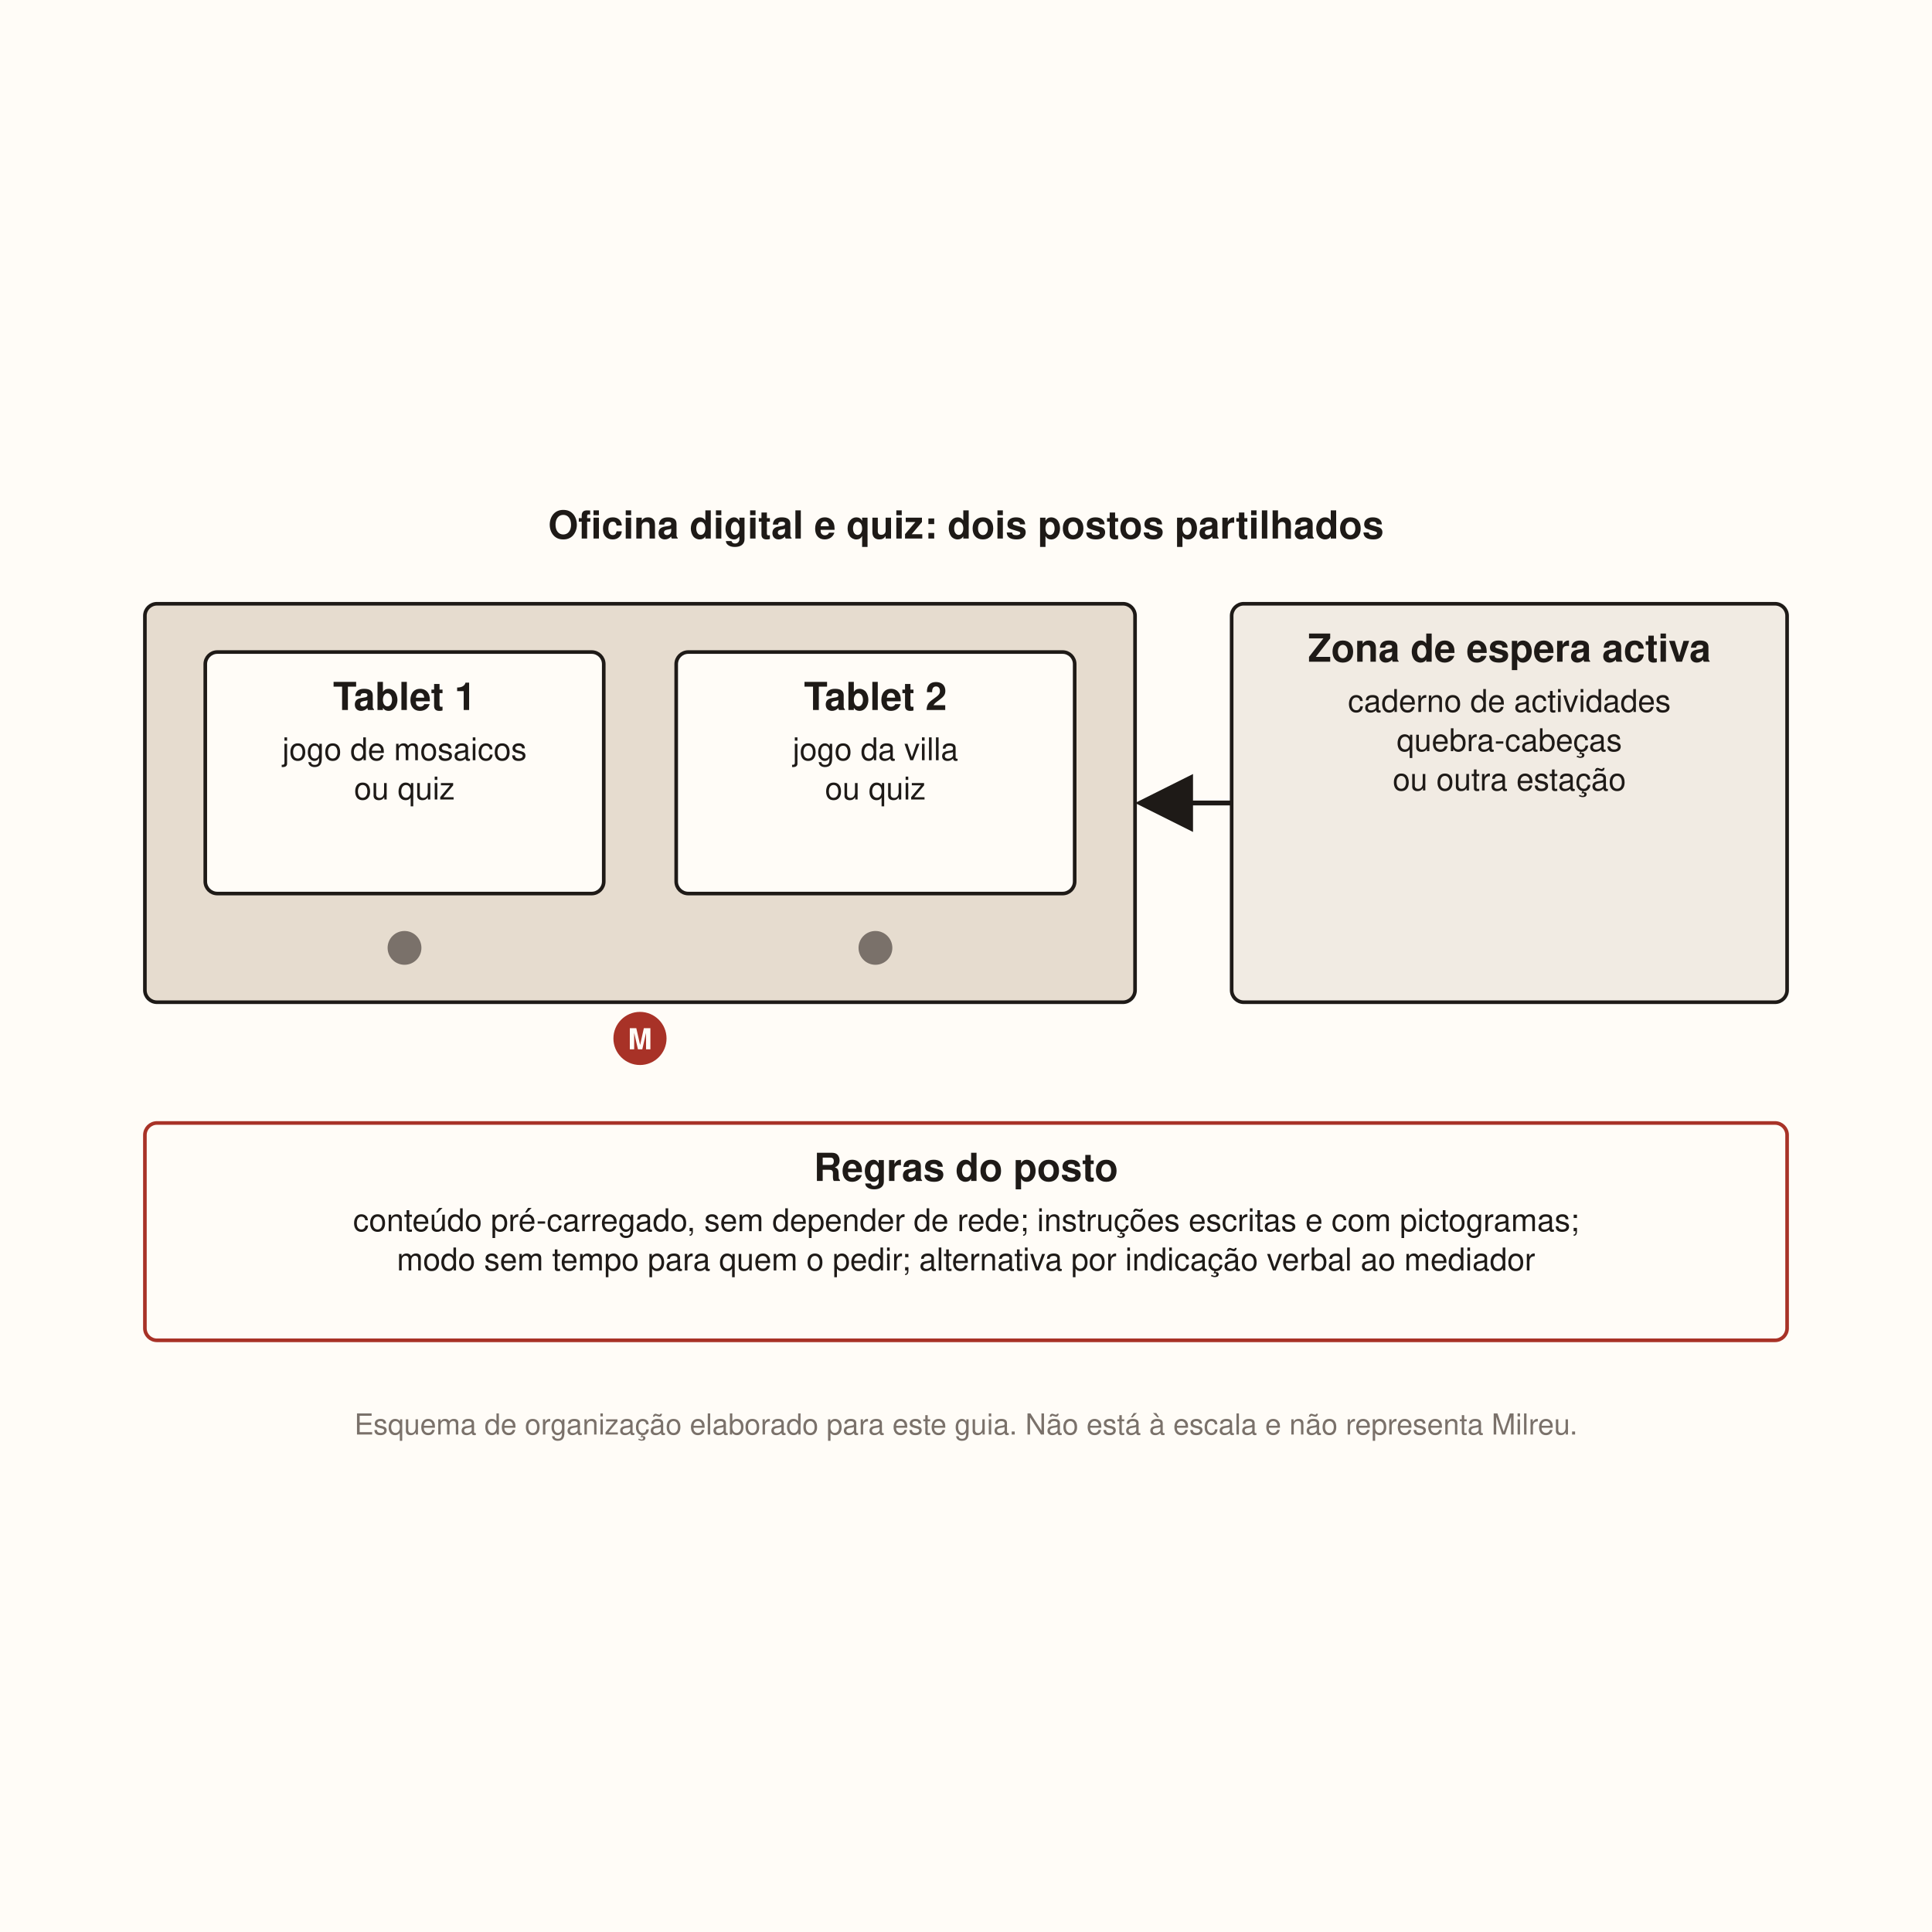
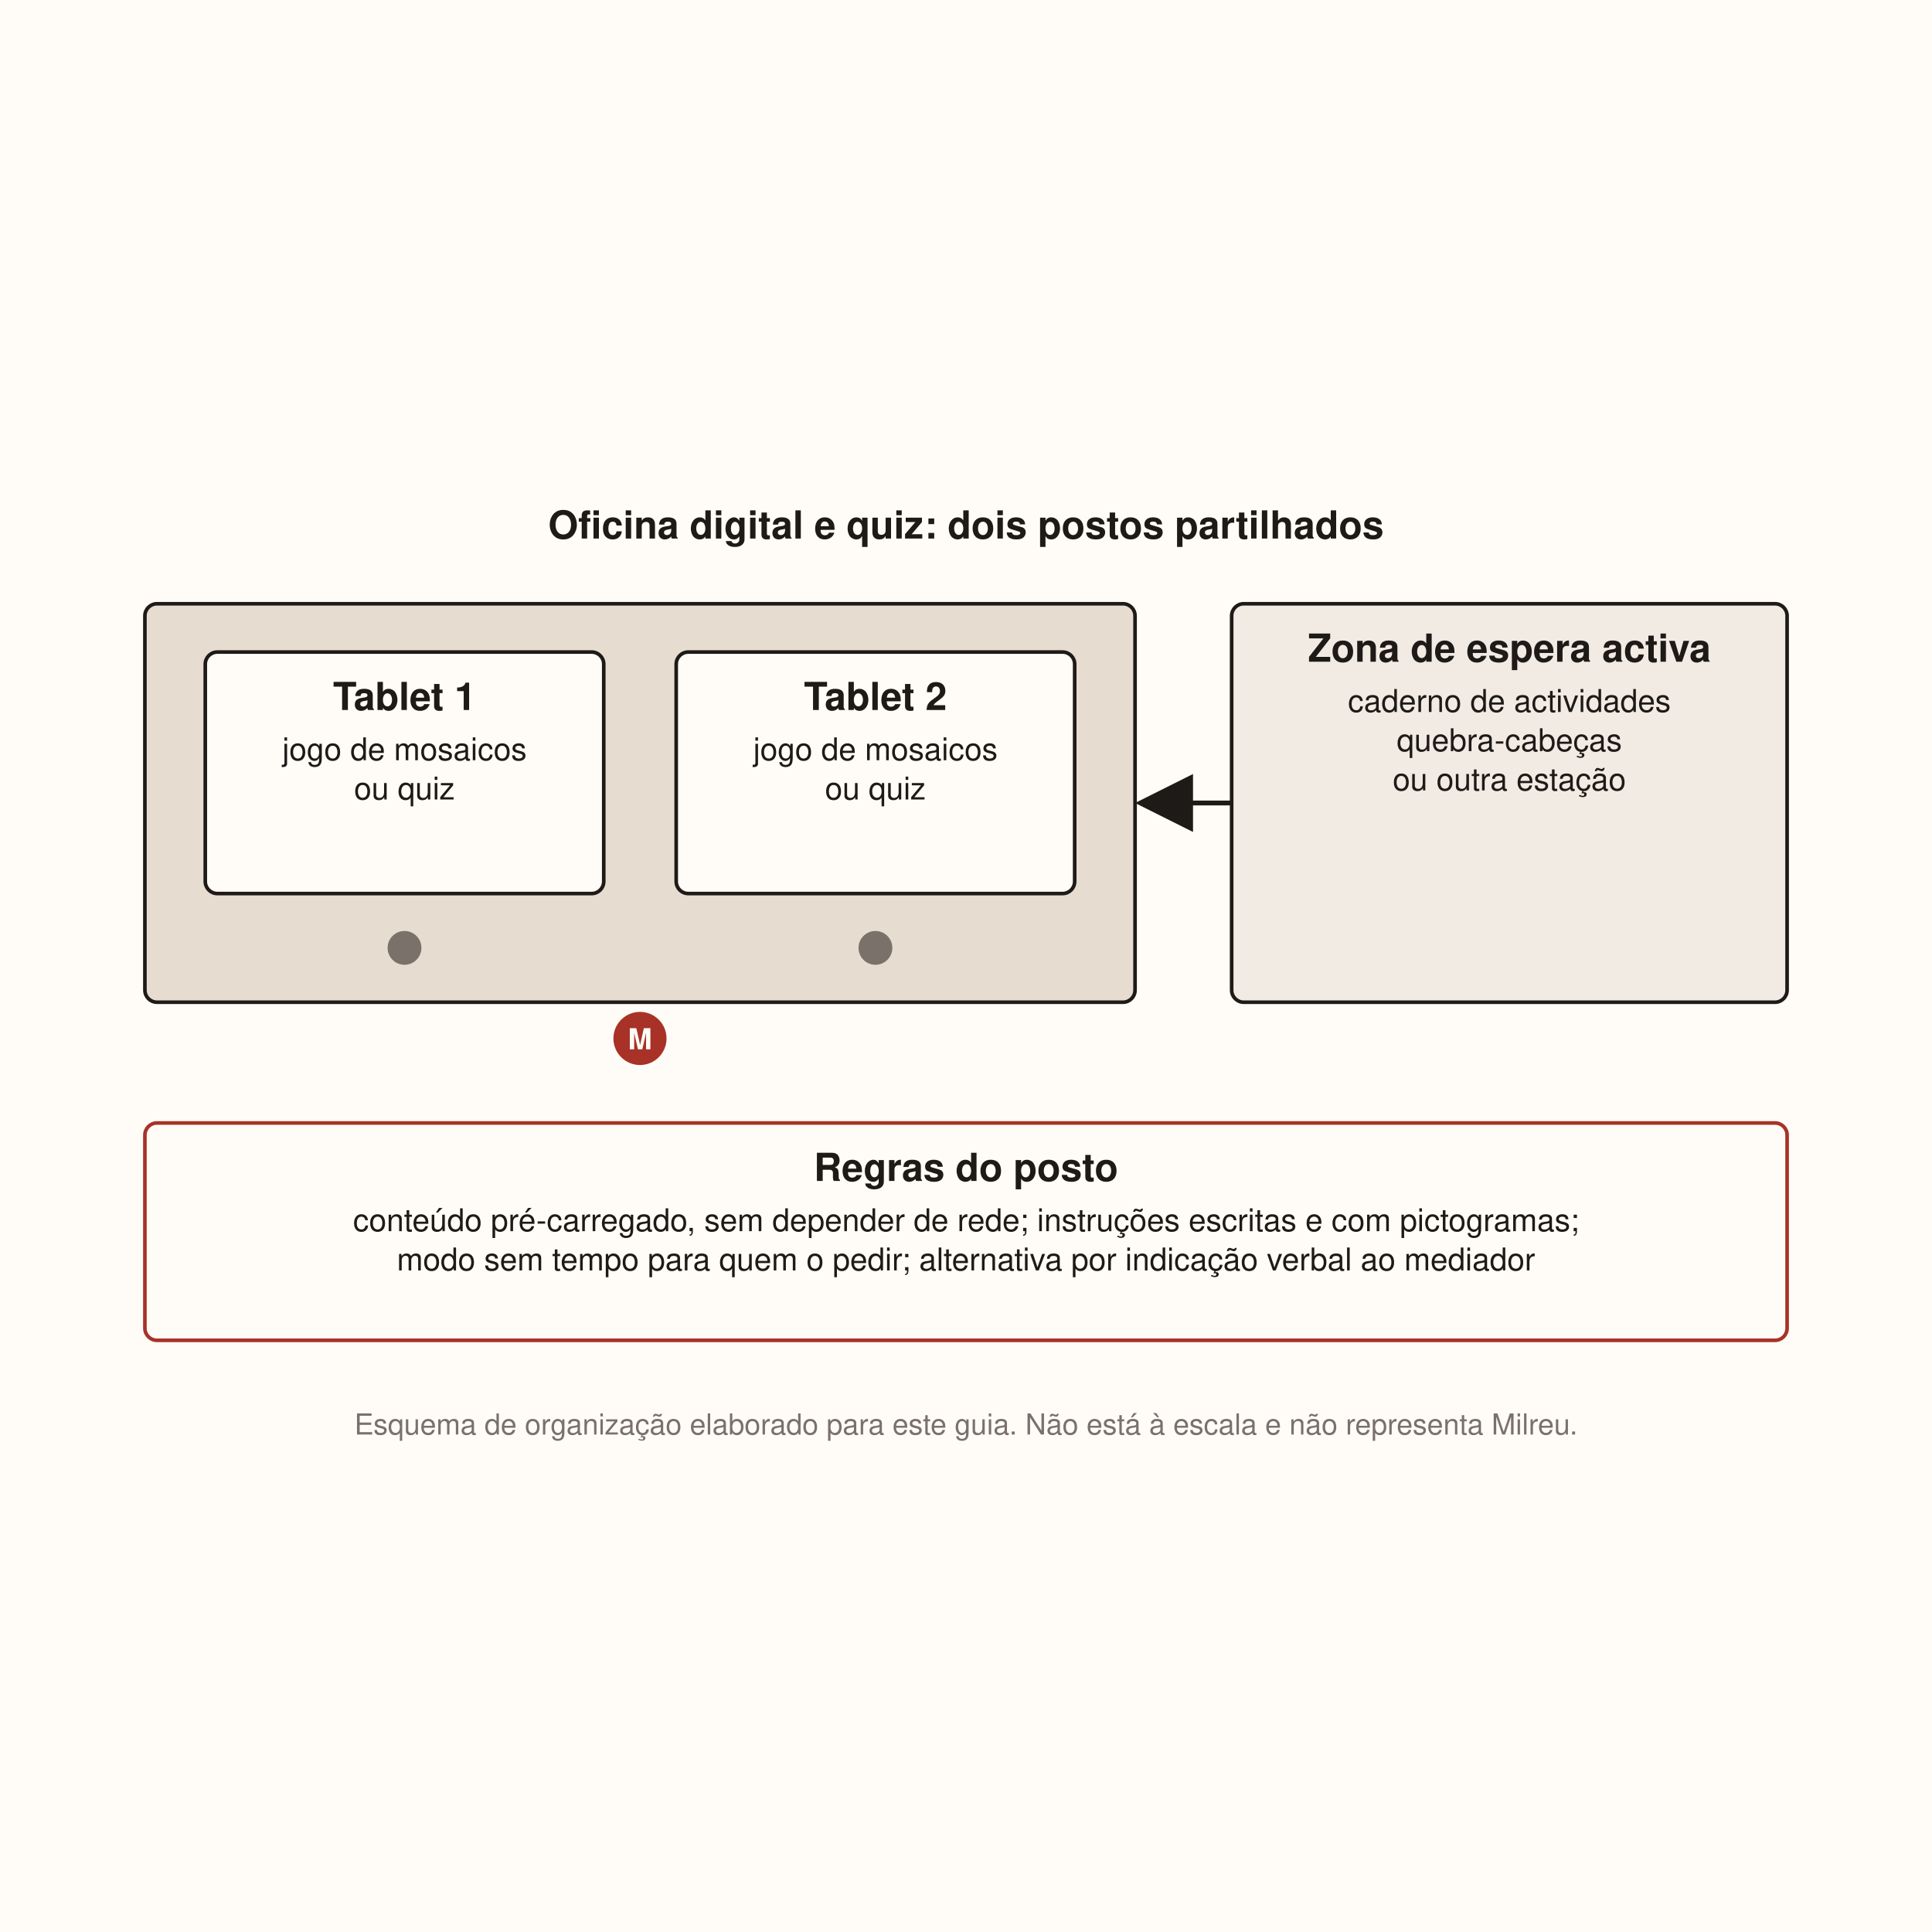
<svg xmlns="http://www.w3.org/2000/svg" width="1600" height="1600" viewBox="0 0 1600 1600">
  <defs>
    <marker id="seta" markerWidth="12" markerHeight="12" refX="10" refY="6" orient="auto">
      <path d="M0,0 L12,6 L0,12 z" fill="#1E1A17" />
    </marker>
  </defs>
  <rect width="1600" height="1600" fill="#FFFCF7" />
  <text x="800.0" y="446.0" font-family="Helvetica, Arial, sans-serif" font-size="32" fill="#1E1A17" text-anchor="middle" font-weight="bold">Oficina digital e quiz: dois postos partilhados</text>
  <rect x="120" y="500.0" width="820" height="330" rx="10" fill="#E6DCCF" stroke="#1E1A17" stroke-width="3" />
  <rect x="170" y="540.0" width="330" height="200" rx="10" fill="#FFFCF7" stroke="#1E1A17" stroke-width="3" />
  <text x="335.0" y="588.0" font-family="Helvetica, Arial, sans-serif" font-size="32" fill="#1E1A17" text-anchor="middle" font-weight="bold">Tablet 1</text>
  <text x="335.0" y="629.6" font-family="Helvetica, Arial, sans-serif" font-size="26" fill="#1E1A17" text-anchor="middle" font-weight="normal">jogo de mosaicos</text>
  <text x="335.0" y="662.1" font-family="Helvetica, Arial, sans-serif" font-size="26" fill="#1E1A17" text-anchor="middle" font-weight="normal">ou quiz</text>
  <circle cx="335" cy="785.0" r="14" fill="#7A716A" stroke="none" stroke-width="3" />
  <rect x="560" y="540.0" width="330" height="200" rx="10" fill="#FFFCF7" stroke="#1E1A17" stroke-width="3" />
  <text x="725.0" y="588.0" font-family="Helvetica, Arial, sans-serif" font-size="32" fill="#1E1A17" text-anchor="middle" font-weight="bold">Tablet 2</text>
-   <text x="725.0" y="629.6" font-family="Helvetica, Arial, sans-serif" font-size="26" fill="#1E1A17" text-anchor="middle" font-weight="normal">jogo da villa</text>
+   <text x="725.0" y="629.6" font-family="Helvetica, Arial, sans-serif" font-size="26" fill="#1E1A17" text-anchor="middle" font-weight="normal">jogo de mosaicos</text>
  <text x="725.0" y="662.1" font-family="Helvetica, Arial, sans-serif" font-size="26" fill="#1E1A17" text-anchor="middle" font-weight="normal">ou quiz</text>
  <circle cx="725" cy="785.0" r="14" fill="#7A716A" stroke="none" stroke-width="3" />
  <circle cx="530" cy="860.0" r="22" fill="#A83227" stroke="none" stroke-width="3" />
  <text x="530" y="869.0" font-family="Helvetica, Arial, sans-serif" font-size="24" fill="#FFFCF7" text-anchor="middle" font-weight="bold">M</text>
  <rect x="1020" y="500.0" width="460" height="330" rx="10" fill="#F1EBE3" stroke="#1E1A17" stroke-width="3" />
  <text x="1250.0" y="548.0" font-family="Helvetica, Arial, sans-serif" font-size="32" fill="#1E1A17" text-anchor="middle" font-weight="bold">Zona de espera activa</text>
  <text x="1250.0" y="589.6" font-family="Helvetica, Arial, sans-serif" font-size="26" fill="#1E1A17" text-anchor="middle" font-weight="normal">caderno de actividades</text>
  <text x="1250.0" y="622.1" font-family="Helvetica, Arial, sans-serif" font-size="26" fill="#1E1A17" text-anchor="middle" font-weight="normal">quebra-cabeças</text>
  <text x="1250.0" y="654.6" font-family="Helvetica, Arial, sans-serif" font-size="26" fill="#1E1A17" text-anchor="middle" font-weight="normal">ou outra estação</text>
  <line x1="1020" y1="665.0" x2="948" y2="665.0" stroke="#1E1A17" stroke-width="4" marker-end="url(#seta)" />
  <rect x="120" y="930.0" width="1360" height="180" rx="10" fill="#FFFCF7" stroke="#A83227" stroke-width="3" />
  <text x="800.0" y="978.0" font-family="Helvetica, Arial, sans-serif" font-size="32" fill="#1E1A17" text-anchor="middle" font-weight="bold">Regras do posto</text>
  <text x="800.0" y="1019.6" font-family="Helvetica, Arial, sans-serif" font-size="26" fill="#1E1A17" text-anchor="middle" font-weight="normal">conteúdo pré-carregado, sem depender de rede; instruções escritas e com pictogramas;</text>
  <text x="800.0" y="1052.1" font-family="Helvetica, Arial, sans-serif" font-size="26" fill="#1E1A17" text-anchor="middle" font-weight="normal">modo sem tempo para quem o pedir; alternativa por indicação verbal ao mediador</text>
  <text x="800.0" y="1188.0" font-family="Helvetica, Arial, sans-serif" font-size="24" fill="#7A716A" text-anchor="middle" font-weight="normal">Esquema de organização elaborado para este guia. Não está à escala e não representa Milreu.</text>
</svg>
